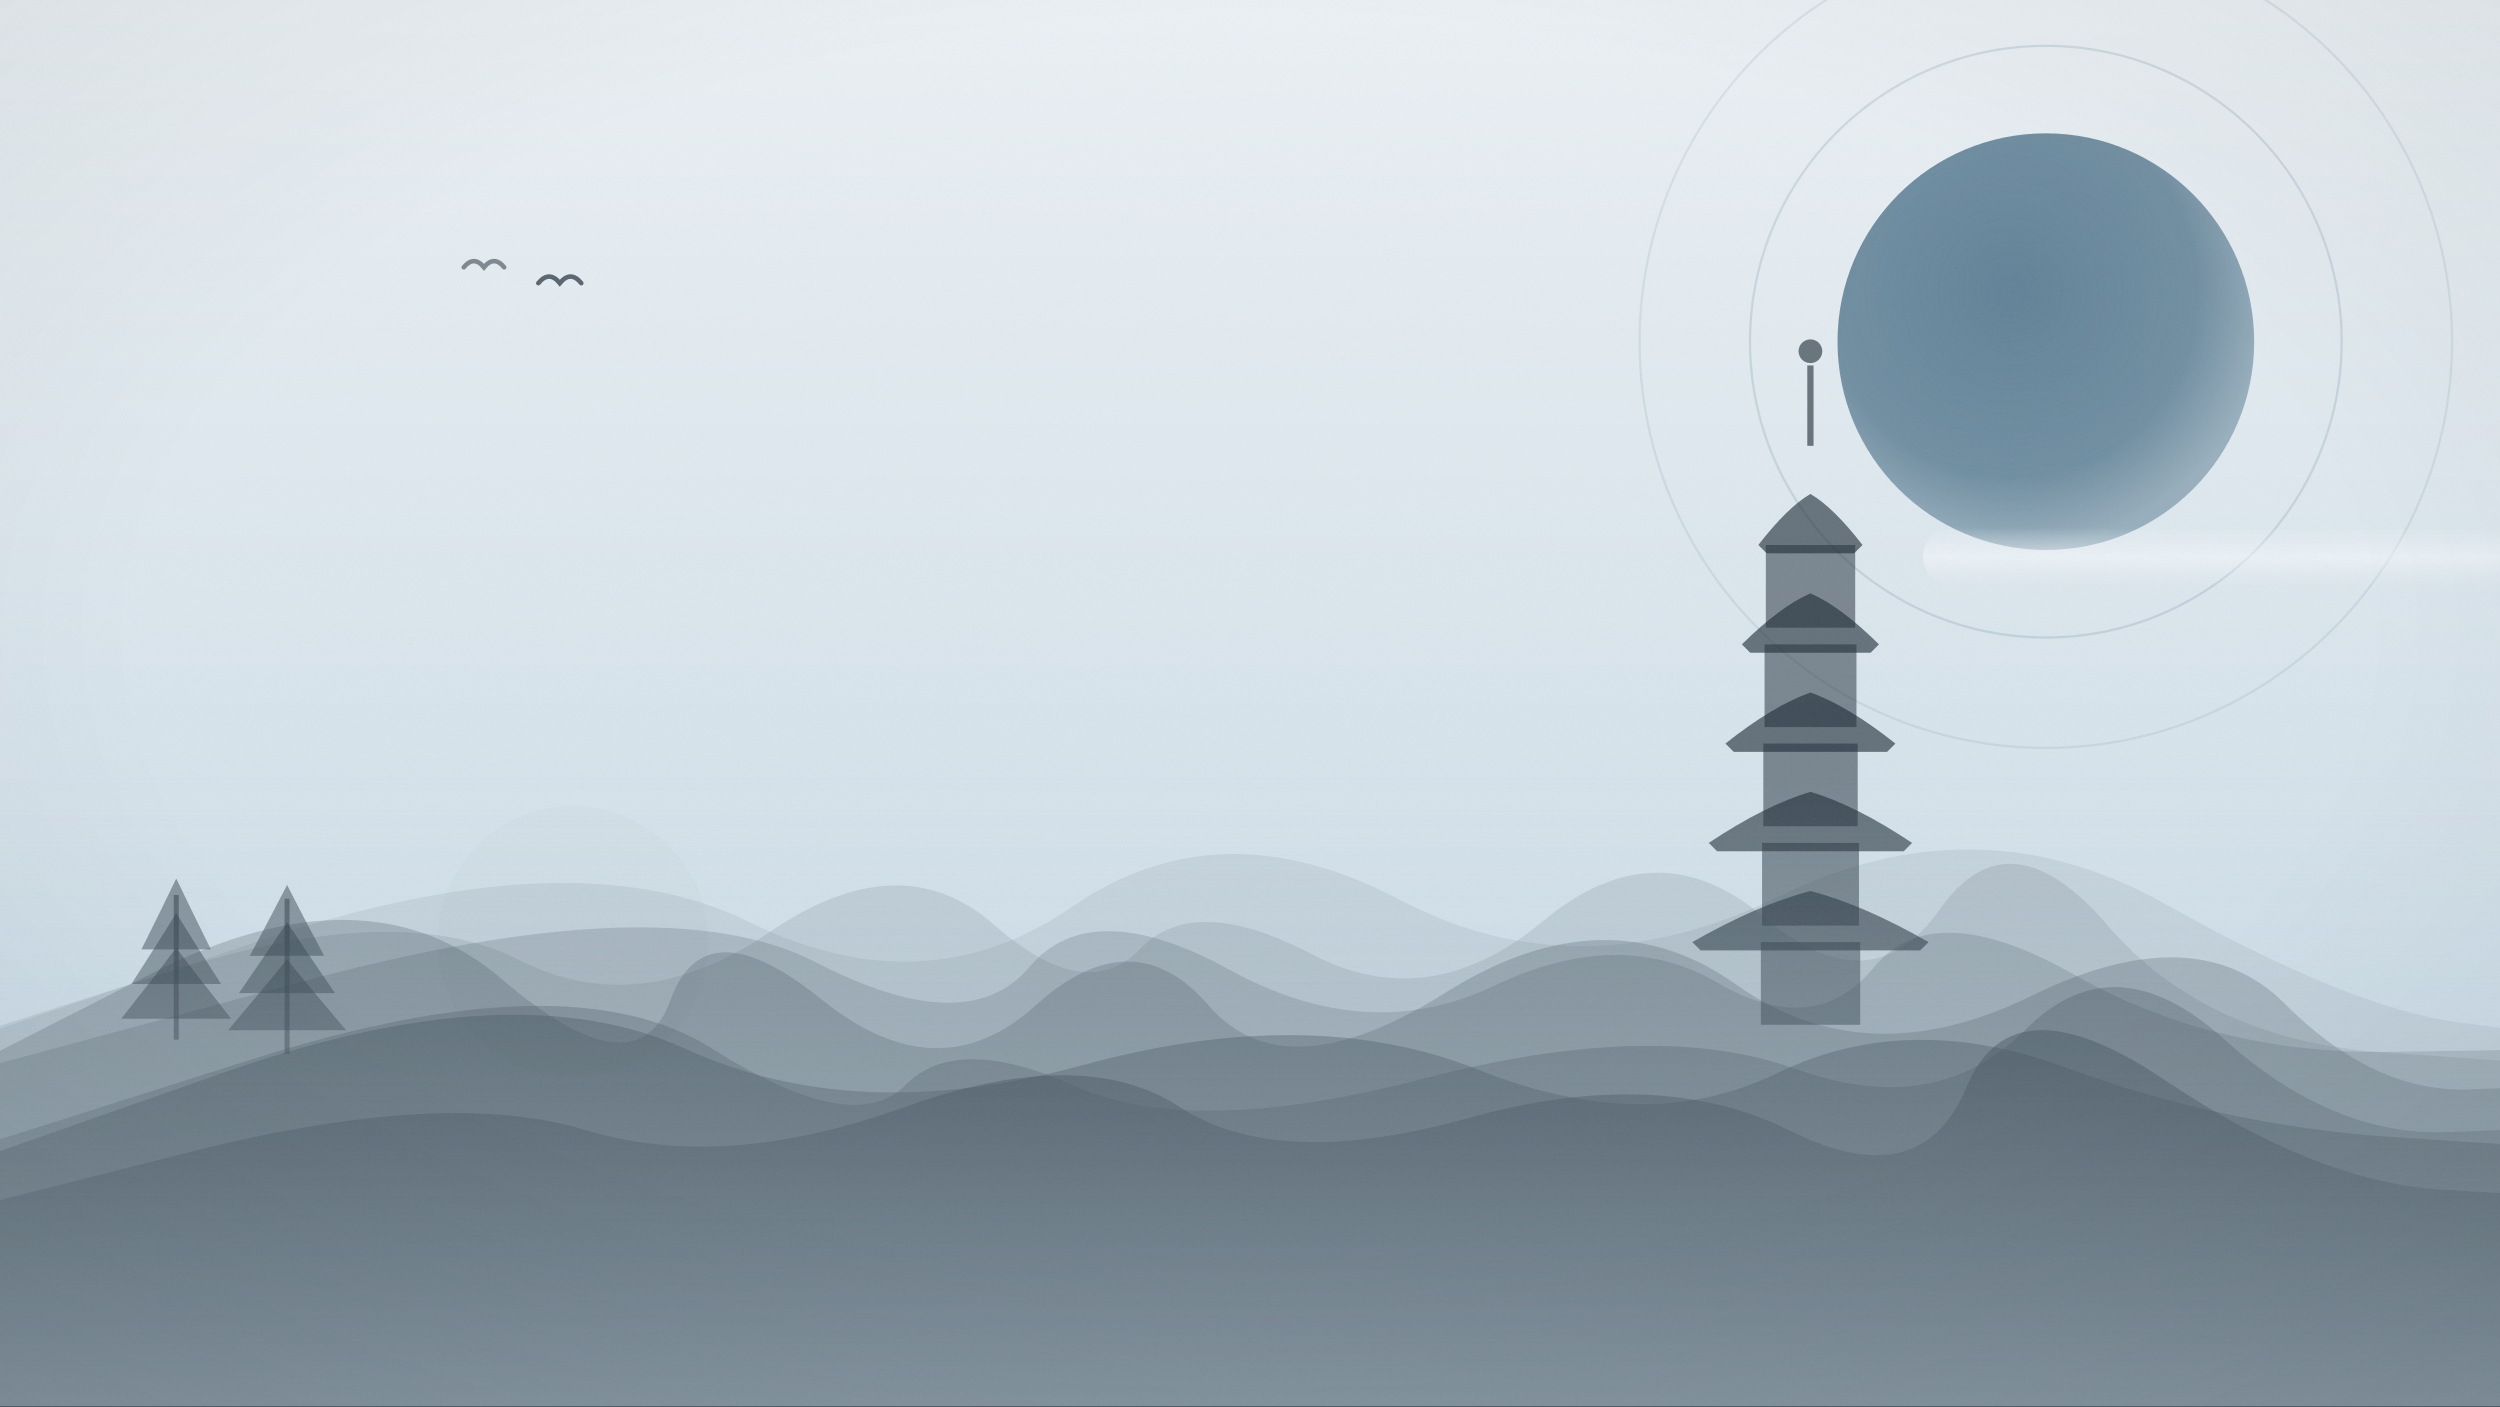
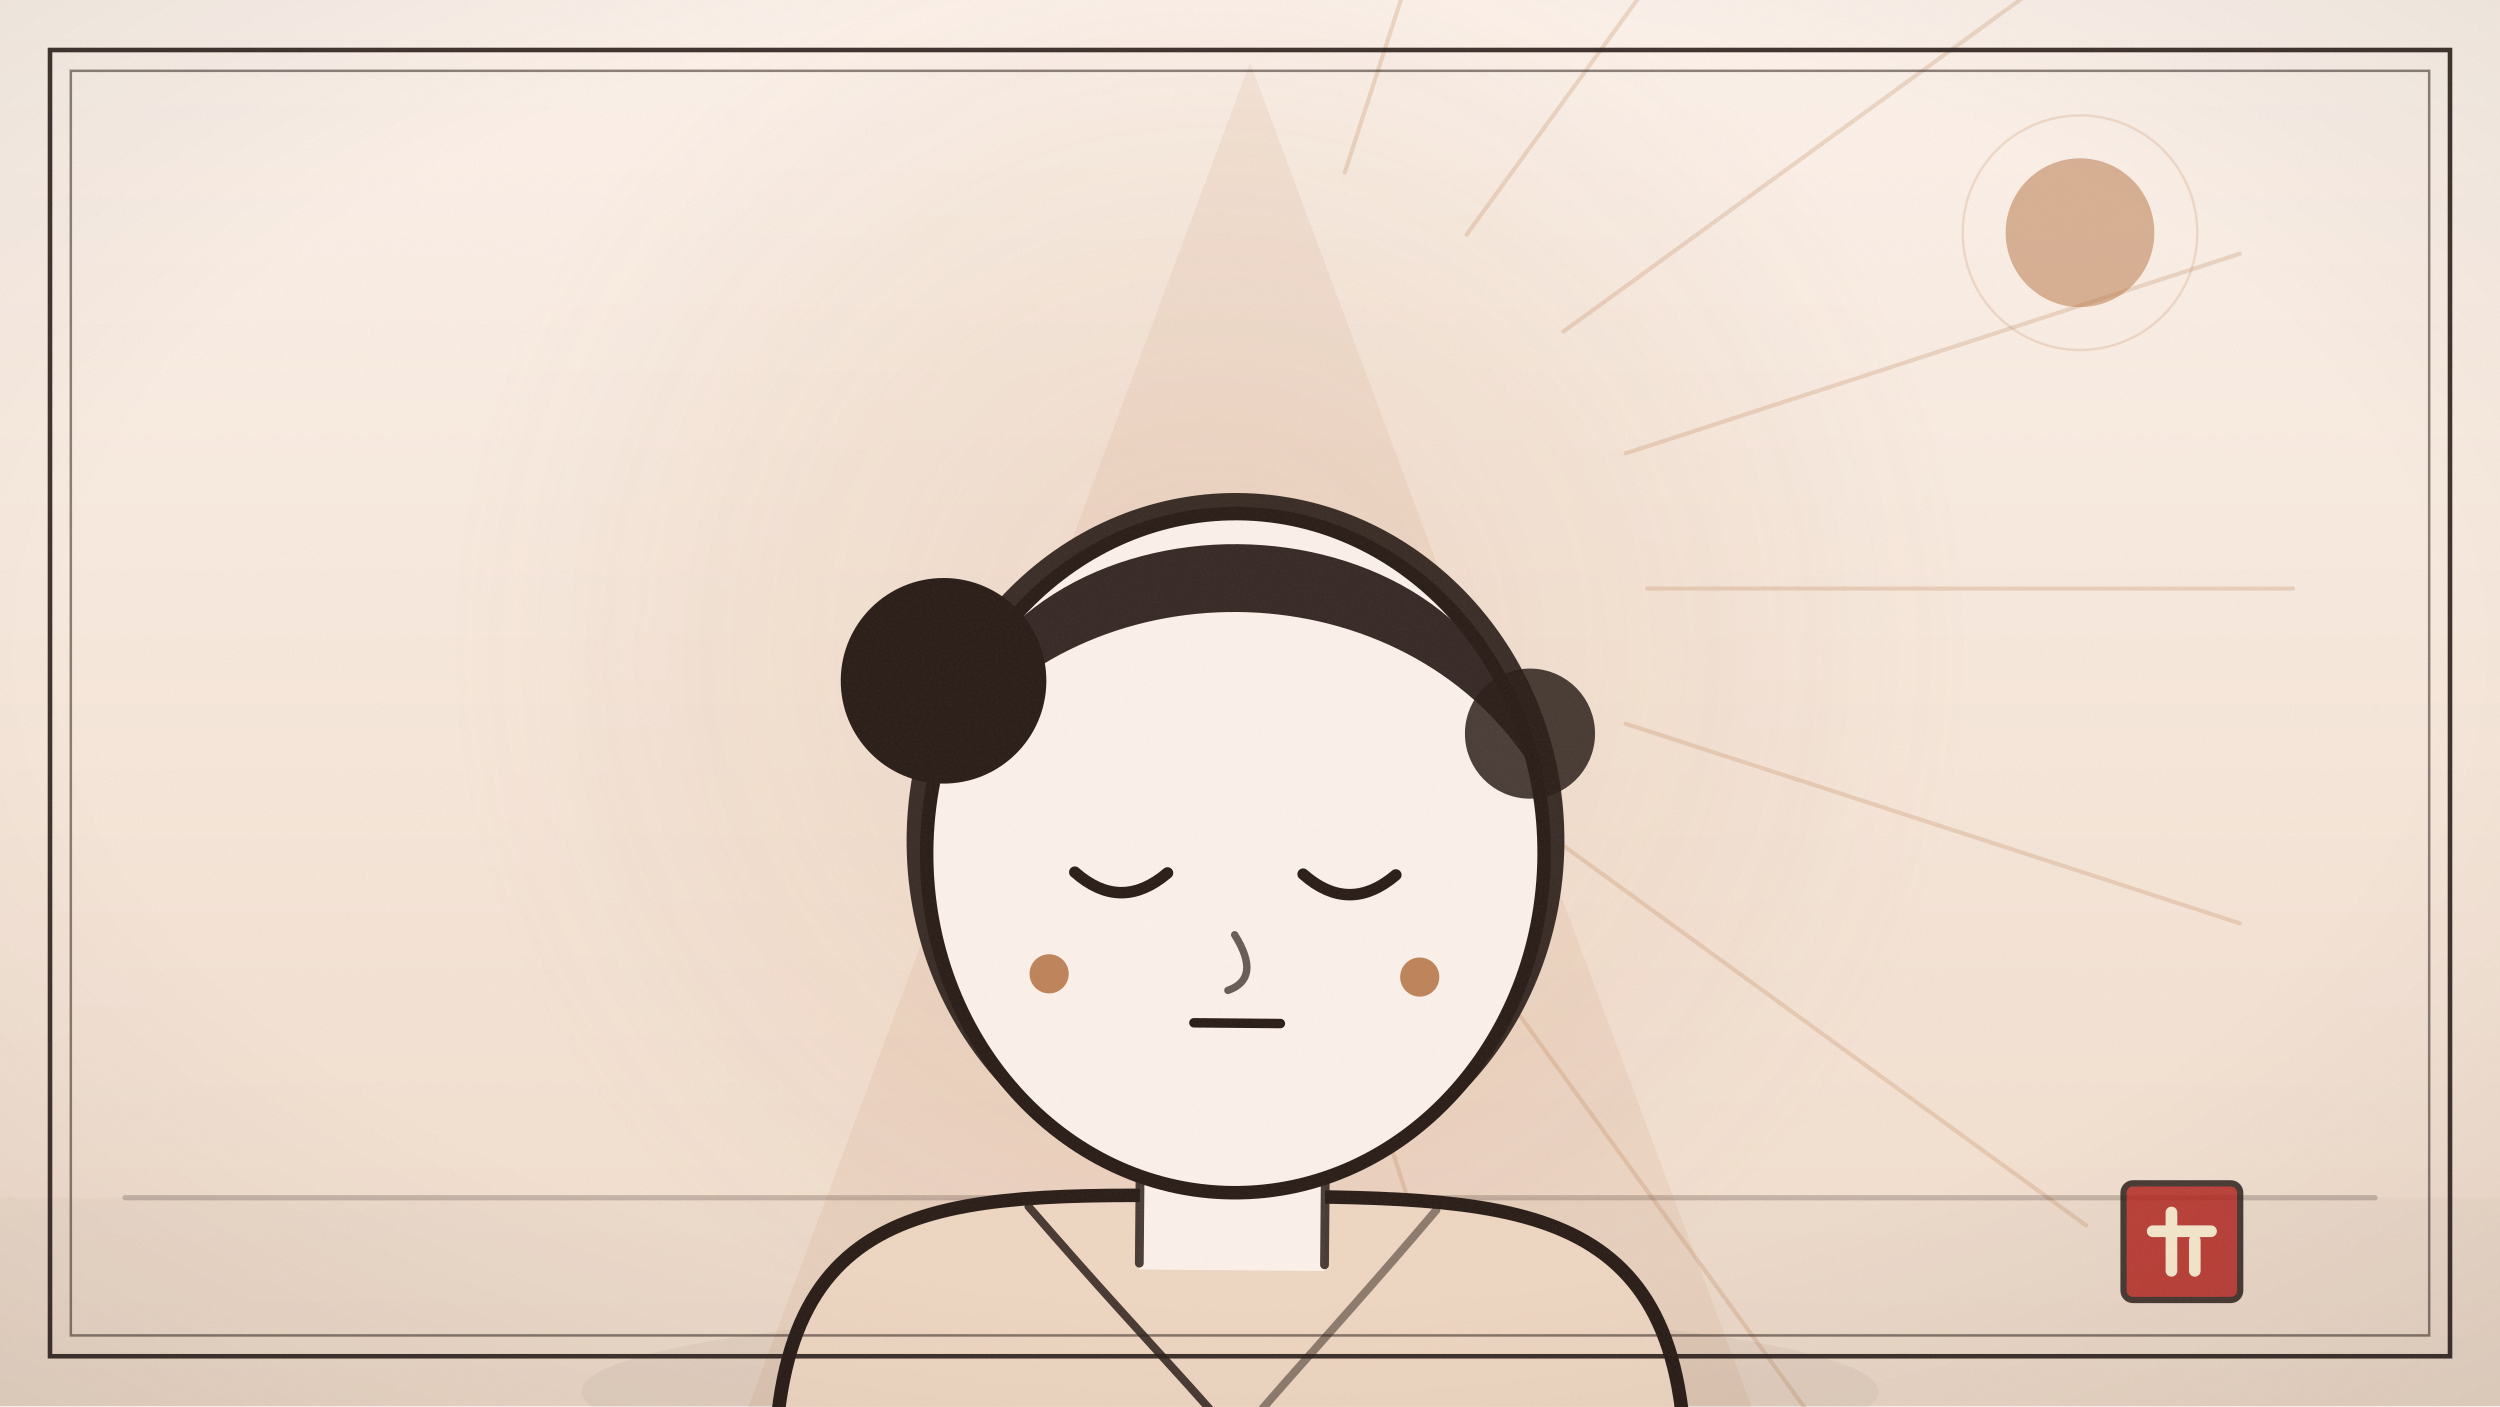
- <svg xmlns="http://www.w3.org/2000/svg" viewBox="0 0 1200 675" width="1200" height="675" role="img" aria-label="정운타임즈 동양풍 일러스트">
+ <svg xmlns="http://www.w3.org/2000/svg" viewBox="0 0 1200 675" width="1200" height="675" role="img" aria-label="정운타임즈 일러스트 · portrait">
  <defs>
-     <linearGradient id="sky84173" x1="0" y1="0" x2="0" y2="1">
-       <stop offset="0" stop-color="#eaf0f4" />
-       <stop offset="1" stop-color="#c5d7e3" />
+     <linearGradient id="paper84173" x1="0" y1="0" x2="0" y2="1">
+       <stop offset="0" stop-color="#fcf1e9" />
+       <stop offset="1" stop-color="#f1dccb" />
    </linearGradient>
-     <radialGradient id="disc84173" cx="0.42" cy="0.38" r="0.62">
-       <stop offset="0" stop-color="#5f8095" stop-opacity="0.98" />
-       <stop offset="0.72" stop-color="#5f8095" stop-opacity="0.86" />
-       <stop offset="1" stop-color="#5f8095" stop-opacity="0.55" />
+     <radialGradient id="wash84173" cx="0.5" cy="0.5" r="0.5">
+       <stop offset="0" stop-color="#b3703f" stop-opacity="0.16" />
+       <stop offset="0.62" stop-color="#b3703f" stop-opacity="0.07" />
+       <stop offset="1" stop-color="#b3703f" stop-opacity="0" />
    </radialGradient>
-     <linearGradient id="mist84173" x1="0" y1="0" x2="0" y2="1">
-       <stop offset="0" stop-color="#f7fbfe" stop-opacity="0" />
-       <stop offset="0.5" stop-color="#f7fbfe" stop-opacity="0.6" />
-       <stop offset="1" stop-color="#f7fbfe" stop-opacity="0" />
+     <linearGradient id="fade84173" x1="0" y1="0" x2="0" y2="1">
+       <stop offset="0" stop-color="#f1dccb" stop-opacity="0" />
+       <stop offset="1" stop-color="#2a1d18" stop-opacity="0.10" />
    </linearGradient>
-     <linearGradient id="fade84173" x1="0" y1="0" x2="0" y2="1">
-       <stop offset="0" stop-color="#c5d7e3" stop-opacity="0" />
-       <stop offset="1" stop-color="#c5d7e3" stop-opacity="0.55" />
-     </linearGradient>
-     <radialGradient id="vig84173" cx="0.5" cy="0.45" r="0.8">
-       <stop offset="0.55" stop-color="#000" stop-opacity="0" />
-       <stop offset="1" stop-color="#000" stop-opacity="0.09" />
+     <radialGradient id="vig84173" cx="0.5" cy="0.46" r="0.78">
+       <stop offset="0.6" stop-color="#000" stop-opacity="0" />
+       <stop offset="1" stop-color="#000" stop-opacity="0.08" />
    </radialGradient>
    <filter id="grain84173" x="0" y="0" width="100%" height="100%">
-       <feTurbulence type="fractalNoise" baseFrequency="0.9" numOctaves="2" stitchTiles="stitch" />
+       <feTurbulence type="fractalNoise" baseFrequency="0.85" numOctaves="2" stitchTiles="stitch" />
      <feColorMatrix type="saturate" values="0" />
    </filter>
  </defs>
-   <rect width="1200" height="675" fill="url(#sky84173)" />
-   <g>
-     <circle cx="982" cy="164" r="195" fill="none" stroke="#5f8095" stroke-width="1.1" opacity="0.14" />
-     <circle cx="982" cy="164" r="142" fill="none" stroke="#5f8095" stroke-width="1.1" opacity="0.2" />
-     <circle cx="982" cy="164" r="100" fill="url(#disc84173)" />
+   <rect width="1200" height="675" fill="url(#paper84173)" />
+   <circle cx="580.6" cy="312.5" r="364.5" fill="url(#wash84173)" opacity="0.85" />
+   <line x1="645.5" y1="82.8" x2="741.3" y2="-212.0" stroke="#b3703f" stroke-width="2" stroke-linecap="round" opacity="0.22" />
+   <line x1="704.0" y1="112.6" x2="886.2" y2="-138.2" stroke="#b3703f" stroke-width="2" stroke-linecap="round" opacity="0.22" />
+   <line x1="750.5" y1="159.1" x2="1001.3" y2="-23.1" stroke="#b3703f" stroke-width="2" stroke-linecap="round" opacity="0.22" />
+   <line x1="780.3" y1="217.6" x2="1075.1" y2="121.8" stroke="#b3703f" stroke-width="2" stroke-linecap="round" opacity="0.22" />
+   <line x1="790.6" y1="282.5" x2="1100.6" y2="282.5" stroke="#b3703f" stroke-width="2" stroke-linecap="round" opacity="0.22" />
+   <line x1="780.3" y1="347.4" x2="1075.1" y2="443.2" stroke="#b3703f" stroke-width="2" stroke-linecap="round" opacity="0.22" />
+   <line x1="750.5" y1="406.0" x2="1001.3" y2="588.2" stroke="#b3703f" stroke-width="2" stroke-linecap="round" opacity="0.22" />
+   <line x1="704.0" y1="452.4" x2="886.2" y2="703.2" stroke="#b3703f" stroke-width="2" stroke-linecap="round" opacity="0.22" />
+   <line x1="645.5" y1="482.2" x2="741.3" y2="777.1" stroke="#b3703f" stroke-width="2" stroke-linecap="round" opacity="0.22" />
+   <line x1="60.0" y1="574.9" x2="1140.0" y2="574.9" stroke="#2a1d18" stroke-width="2.5" stroke-linecap="round" opacity="0.22" />
+   <rect x="0.0" y="574.9" width="1200.0" height="100.1" rx="0.0" fill="#2a1d18" stroke="ink" stroke-width="6" opacity="0.03" />
+   <circle cx="998.4" cy="111.7" r="35.2" fill="#b3703f" stroke="#b3703f" stroke-width="1" opacity="0.5" />
+   <circle cx="998.4" cy="111.7" r="56.3" fill="none" stroke="#b3703f" stroke-width="1.2" opacity="0.18" />
+   <path d="M 600 30 L 350 700 L 850 700 Z" fill="#b3703f" stroke="none" stroke-width="0" stroke-linecap="round" stroke-linejoin="round" opacity="0.09" />
+   <ellipse cx="590.4" cy="668.0" rx="311.3" ry="40.5" fill="#2a1d18" stroke="none" stroke-width="0" opacity="0.05" />
+   <g transform="rotate(0.5 590.4 706.0)">
+     <ellipse cx="590.4" cy="403.6" rx="155.6" ry="164.7" fill="#2a1d18" stroke="#2a1d18" stroke-width="4.55" opacity="0.92" />
+     <path d="M 371.8 710.0 C 371.8 569.6 457.0 574.1 590.4 574.1 C 723.8 574.1 809.1 569.6 809.1 710.0 Z" fill="#eed6c1" stroke="#2a1d18" stroke-width="6.5" stroke-linecap="round" stroke-linejoin="round" />
+     <path d="M 492.6 580.0 C 557.8 654.1 596.4 689.7 602.3 706.0" fill="none" stroke="#2a1d18" stroke-width="3.9" stroke-linecap="round" stroke-linejoin="round" opacity="0.85" />
+     <path d="M 688.3 580.0 C 629.0 651.2 590.4 689.7 584.5 706.0" fill="none" stroke="#2a1d18" stroke-width="3.9" stroke-linecap="round" stroke-linejoin="round" opacity="0.5" />
+     <rect x="546.0" y="547.4" width="88.9" height="62.3" rx="0.0" fill="#fcf1e9" stroke="none" stroke-width="0" />
+     <line x1="546.0" y1="550.4" x2="546.0" y2="606.7" stroke="#2a1d18" stroke-width="4.225" stroke-linecap="round" opacity="0.85" />
+     <line x1="634.9" y1="550.4" x2="634.9" y2="606.7" stroke="#2a1d18" stroke-width="4.225" stroke-linecap="round" opacity="0.85" />
+     <ellipse cx="590.4" cy="409.5" rx="148.2" ry="163.0" fill="#fcf1e9" stroke="#2a1d18" stroke-width="6.5" />
+     <path d="M 451.1 360.6 C 480.8 230.2 700.1 230.2 729.8 360.6 C 664.6 269.3 516.3 269.3 451.1 360.6 Z" fill="#2a1d18" stroke="#2a1d18" stroke-width="3.25" stroke-linecap="round" stroke-linejoin="round" opacity="0.94" />
+     <path d="M 513.4 419.3 q 22.2 19.3 44.5 0" fill="none" stroke="#2a1d18" stroke-width="5.525" stroke-linecap="round" stroke-linejoin="round" />
+     <path d="M 623.0 419.3 q 22.2 19.3 44.5 0" fill="none" stroke="#2a1d18" stroke-width="5.525" stroke-linecap="round" stroke-linejoin="round" />
+     <path d="M 590.4 448.7 q 13.3 20.8 -3.0 26.7" fill="none" stroke="#2a1d18" stroke-width="3.575" stroke-linecap="round" stroke-linejoin="round" opacity="0.7" />
+     <line x1="571.2" y1="491.1" x2="612.7" y2="491.1" stroke="#2a1d18" stroke-width="4.55" stroke-linecap="round" />
+     <circle cx="501.5" cy="468.2" r="8.9" fill="#b3703f" stroke="#b3703f" stroke-width="1" opacity="0.85" />
+     <circle cx="679.4" cy="468.2" r="8.9" fill="#b3703f" stroke="#b3703f" stroke-width="1" opacity="0.85" />
+     <circle cx="449.6" cy="328.0" r="47.4" fill="#2a1d18" stroke="#2a1d18" stroke-width="3.9" />
+     <circle cx="731.3" cy="350.9" r="29.6" fill="#2a1d18" stroke="#2a1d18" stroke-width="3.25" opacity="0.85" />
  </g>
-   <rect x="923" y="253" width="546" height="28" rx="14" fill="url(#mist84173)" opacity="0.87" />
-   <path d="M -30 705 L -30.0 502.0 Q -30.0 502.0 80.6 466.6 Q 191.3 431.2 249.0 460.7 Q 306.7 490.1 369.4 447.4 Q 432.1 404.6 476.8 443.6 Q 521.4 482.7 547.2 455.5 Q 573.1 428.4 629.6 458.0 Q 686.1 487.6 740.7 442.1 Q 795.2 396.7 846.6 440.2 Q 897.9 483.7 931.1 436.5 Q 964.3 389.2 1011.7 444.2 Q 1059.0 499.3 1144.5 505.2 L 1230.0 511.2 L 1230 705 Z" fill="#1d2b36" opacity="0.12" />
-   <path d="M -30 705 L -30.0 519.7 Q -30.0 519.7 73.1 467.1 Q 176.3 414.6 240.9 470.0 Q 305.6 525.4 321.9 479.9 Q 338.2 434.4 394.3 479.7 Q 450.3 525.0 497.0 482.7 Q 543.7 440.4 580.2 482.7 Q 616.8 525.0 693.8 476.5 Q 770.8 428.0 833.2 472.5 Q 895.7 516.9 974.9 478.1 Q 1054.1 439.2 1096.7 481.8 Q 1139.3 524.5 1184.7 522.9 L 1230.0 521.3 L 1230 705 Z" fill="#1d2b36" opacity="0.23" />
-   <path d="M -30 705 L -30.0 563.0 Q -30.0 563.0 108.4 514.5 Q 246.8 465.9 328.9 503.4 Q 411.0 541.0 520.0 511.2 Q 629.1 481.4 709.7 513.5 Q 790.3 545.7 853.1 515.1 Q 915.9 484.5 991.8 512.5 Q 1067.7 540.5 1148.9 545.8 L 1230.0 551.1 L 1230 705 Z" fill="#1d2b36" opacity="0.34" />
-   <path d="M -30 705 L -30.0 583.6 Q -30.0 583.6 91.8 552.8 Q 213.6 522.1 280.6 542.3 Q 347.6 562.6 433.5 531.6 Q 519.5 500.7 566.4 531.4 Q 613.3 562.1 704.7 536.7 Q 796.1 511.2 859.2 542.7 Q 922.2 574.2 944.0 521.7 Q 965.7 469.1 1038.6 518.1 Q 1111.6 567.1 1170.8 570.9 L 1230.0 574.6 L 1230 705 Z" fill="#1d2b36" opacity="0.45" />
-   <path d="M812.3 452.2 Q 844.0 434.1 869.0 427.7 Q 894.0 434.1 925.7 452.2 L 921.7 456.2 L 816.3 456.2 Z" fill="#1d2b36" opacity="0.62" />
-   <rect x="845.2" y="452.2" width="47.7" height="39.7" fill="#1d2b36" opacity="0.508" />
-   <path d="M820.2 404.6 Q 847.5 386.4 869.0 380.1 Q 890.5 386.4 917.8 404.6 L 913.8 408.6 L 824.2 408.6 Z" fill="#1d2b36" opacity="0.62" />
-   <rect x="845.8" y="404.6" width="46.5" height="39.7" fill="#1d2b36" opacity="0.508" />
-   <path d="M828.2 356.9 Q 851.0 338.8 869.0 332.4 Q 887.0 338.8 909.8 356.9 L 905.8 360.9 L 832.2 360.9 Z" fill="#1d2b36" opacity="0.62" />
-   <rect x="846.4" y="356.9" width="45.3" height="39.7" fill="#1d2b36" opacity="0.508" />
-   <path d="M836.1 309.3 Q 854.5 291.1 869.0 284.8 Q 883.5 291.1 901.9 309.3 L 897.9 313.3 L 840.1 313.3 Z" fill="#1d2b36" opacity="0.62" />
-   <rect x="847.0" y="309.3" width="44.1" height="39.7" fill="#1d2b36" opacity="0.508" />
-   <path d="M844.0 261.6 Q 858.0 243.5 869.0 237.1 Q 880.0 243.5 894.0 261.6 L 890.0 265.6 L 848.0 265.6 Z" fill="#1d2b36" opacity="0.62" />
-   <rect x="847.6" y="261.6" width="42.9" height="39.7" fill="#1d2b36" opacity="0.508" />
-   <path d="M869.0 214.0 v-38.6" stroke="#1d2b36" stroke-width="3" opacity="0.62" />
-   <circle cx="869.0" cy="168.6" r="5.7" fill="#1d2b36" opacity="0.62" />
-   <path d="M84.6 499.0 v-69.4" stroke="#1d2b36" stroke-width="2.4" opacity="0.5" />
-   <path d="M58.2 489.0 Q 74.0 469.0 84.6 455.0 Q 95.1 469.0 111.0 489.0 Z" fill="#1d2b36" opacity="0.460" />
-   <path d="M63.1 472.3 Q 76.0 452.3 84.6 438.3 Q 93.2 452.3 106.1 472.3 Z" fill="#1d2b36" opacity="0.460" />
-   <path d="M67.9 455.7 Q 77.9 435.7 84.6 421.7 Q 91.3 435.7 101.2 455.7 Z" fill="#1d2b36" opacity="0.460" />
-   <path d="M137.8 505.9 v-74.5" stroke="#1d2b36" stroke-width="2.4" opacity="0.5" />
-   <path d="M109.5 494.5 Q 126.4 474.5 137.8 460.5 Q 149.1 474.5 166.1 494.5 Z" fill="#1d2b36" opacity="0.460" />
-   <path d="M114.7 476.7 Q 128.5 456.7 137.8 442.7 Q 147.0 456.7 160.8 476.7 Z" fill="#1d2b36" opacity="0.460" />
-   <path d="M119.9 458.8 Q 130.6 438.8 137.8 424.8 Q 144.9 438.8 155.6 458.8 Z" fill="#1d2b36" opacity="0.460" />
-   <path d="M -30 705 L -30.0 503.9 Q -30.0 503.9 122.4 452.3 Q 274.8 400.8 359.2 442.4 Q 443.7 484.1 514.6 435.3 Q 585.5 386.4 671.7 431.8 Q 757.8 477.2 853.6 430.4 Q 949.4 383.5 1038.9 433.7 Q 1128.3 483.9 1179.2 490.6 L 1230.0 497.3 L 1230 705 Z" fill="#1d2b36" opacity="0.088" />
-   <path d="M -30 705 L -30.0 518.4 Q -30.0 518.4 144.5 471.3 Q 318.9 424.2 391.6 461.9 Q 464.3 499.5 494.0 464.3 Q 523.6 429.0 590.2 465.5 Q 656.7 502.0 717.1 473.2 Q 777.5 444.4 824.4 471.7 Q 871.2 499.0 899.6 464.2 Q 928.1 429.5 995.5 467.8 Q 1063.0 506.1 1146.5 504.9 L 1230.0 503.6 L 1230 705 Z" fill="#1d2b36" opacity="0.180" />
-   <path d="M -30 705 L -30.0 556.4 Q -30.0 556.4 121.8 508.2 Q 273.6 460.1 341.6 503.2 Q 409.7 546.3 434.4 521.0 Q 459.1 495.8 515.7 521.2 Q 572.4 546.7 683.4 517.7 Q 794.4 488.8 861.9 513.1 Q 929.4 537.3 972.1 494.3 Q 1014.7 451.4 1067.1 498.4 Q 1119.4 545.5 1174.7 543.4 L 1230.0 541.3 L 1230 705 Z" fill="#1d2b36" opacity="0.272" />
-   <g>
-     <path d="M222.6 128.3 q 4.9 -5.9 9.7 0 q 4.9 -5.9 9.7 0" fill="none" stroke="#1d2b36" stroke-width="2.2" stroke-linecap="round" opacity="0.513" />
-     <path d="M258.4 135.9 q 5.2 -6.3 10.3 0 q 5.2 -6.3 10.3 0" fill="none" stroke="#1d2b36" stroke-width="2.2" stroke-linecap="round" opacity="0.697" />
-   </g>
-   <rect x="0" y="371" width="1200" height="304" fill="url(#fade84173)" />
-   <circle cx="275" cy="452" r="65" fill="#1d2b36" opacity="0.020" />
+   <rect x="1019.3" y="568.0" width="56.0" height="56.0" rx="4.5" fill="#b3261e" stroke="#2a1d18" stroke-width="3" opacity="0.85" />
+   <line x1="1033.3" y1="591.0" x2="1061.3" y2="591.0" stroke="#f8e9cd" stroke-width="5.6" stroke-linecap="round" />
+   <line x1="1042.3" y1="582.0" x2="1042.3" y2="610.0" stroke="#f8e9cd" stroke-width="5.6" stroke-linecap="round" />
+   <line x1="1053.5" y1="595.4" x2="1053.5" y2="610.0" stroke="#f8e9cd" stroke-width="5.6" stroke-linecap="round" />
+   <rect x="24.0" y="24.0" width="1152.0" height="627.0" rx="0.0" fill="none" stroke="#2a1d18" stroke-width="2.2" opacity="0.9" />
+   <rect x="34.0" y="34.0" width="1132.0" height="607.0" rx="0.0" fill="none" stroke="#2a1d18" stroke-width="1.2" opacity="0.54" />
  <rect width="1200" height="675" fill="url(#vig84173)" />
-   <rect width="1200" height="675" filter="url(#grain84173)" opacity="0.05" />
+   <rect width="1200" height="675" filter="url(#grain84173)" opacity="0.055" />
</svg>
